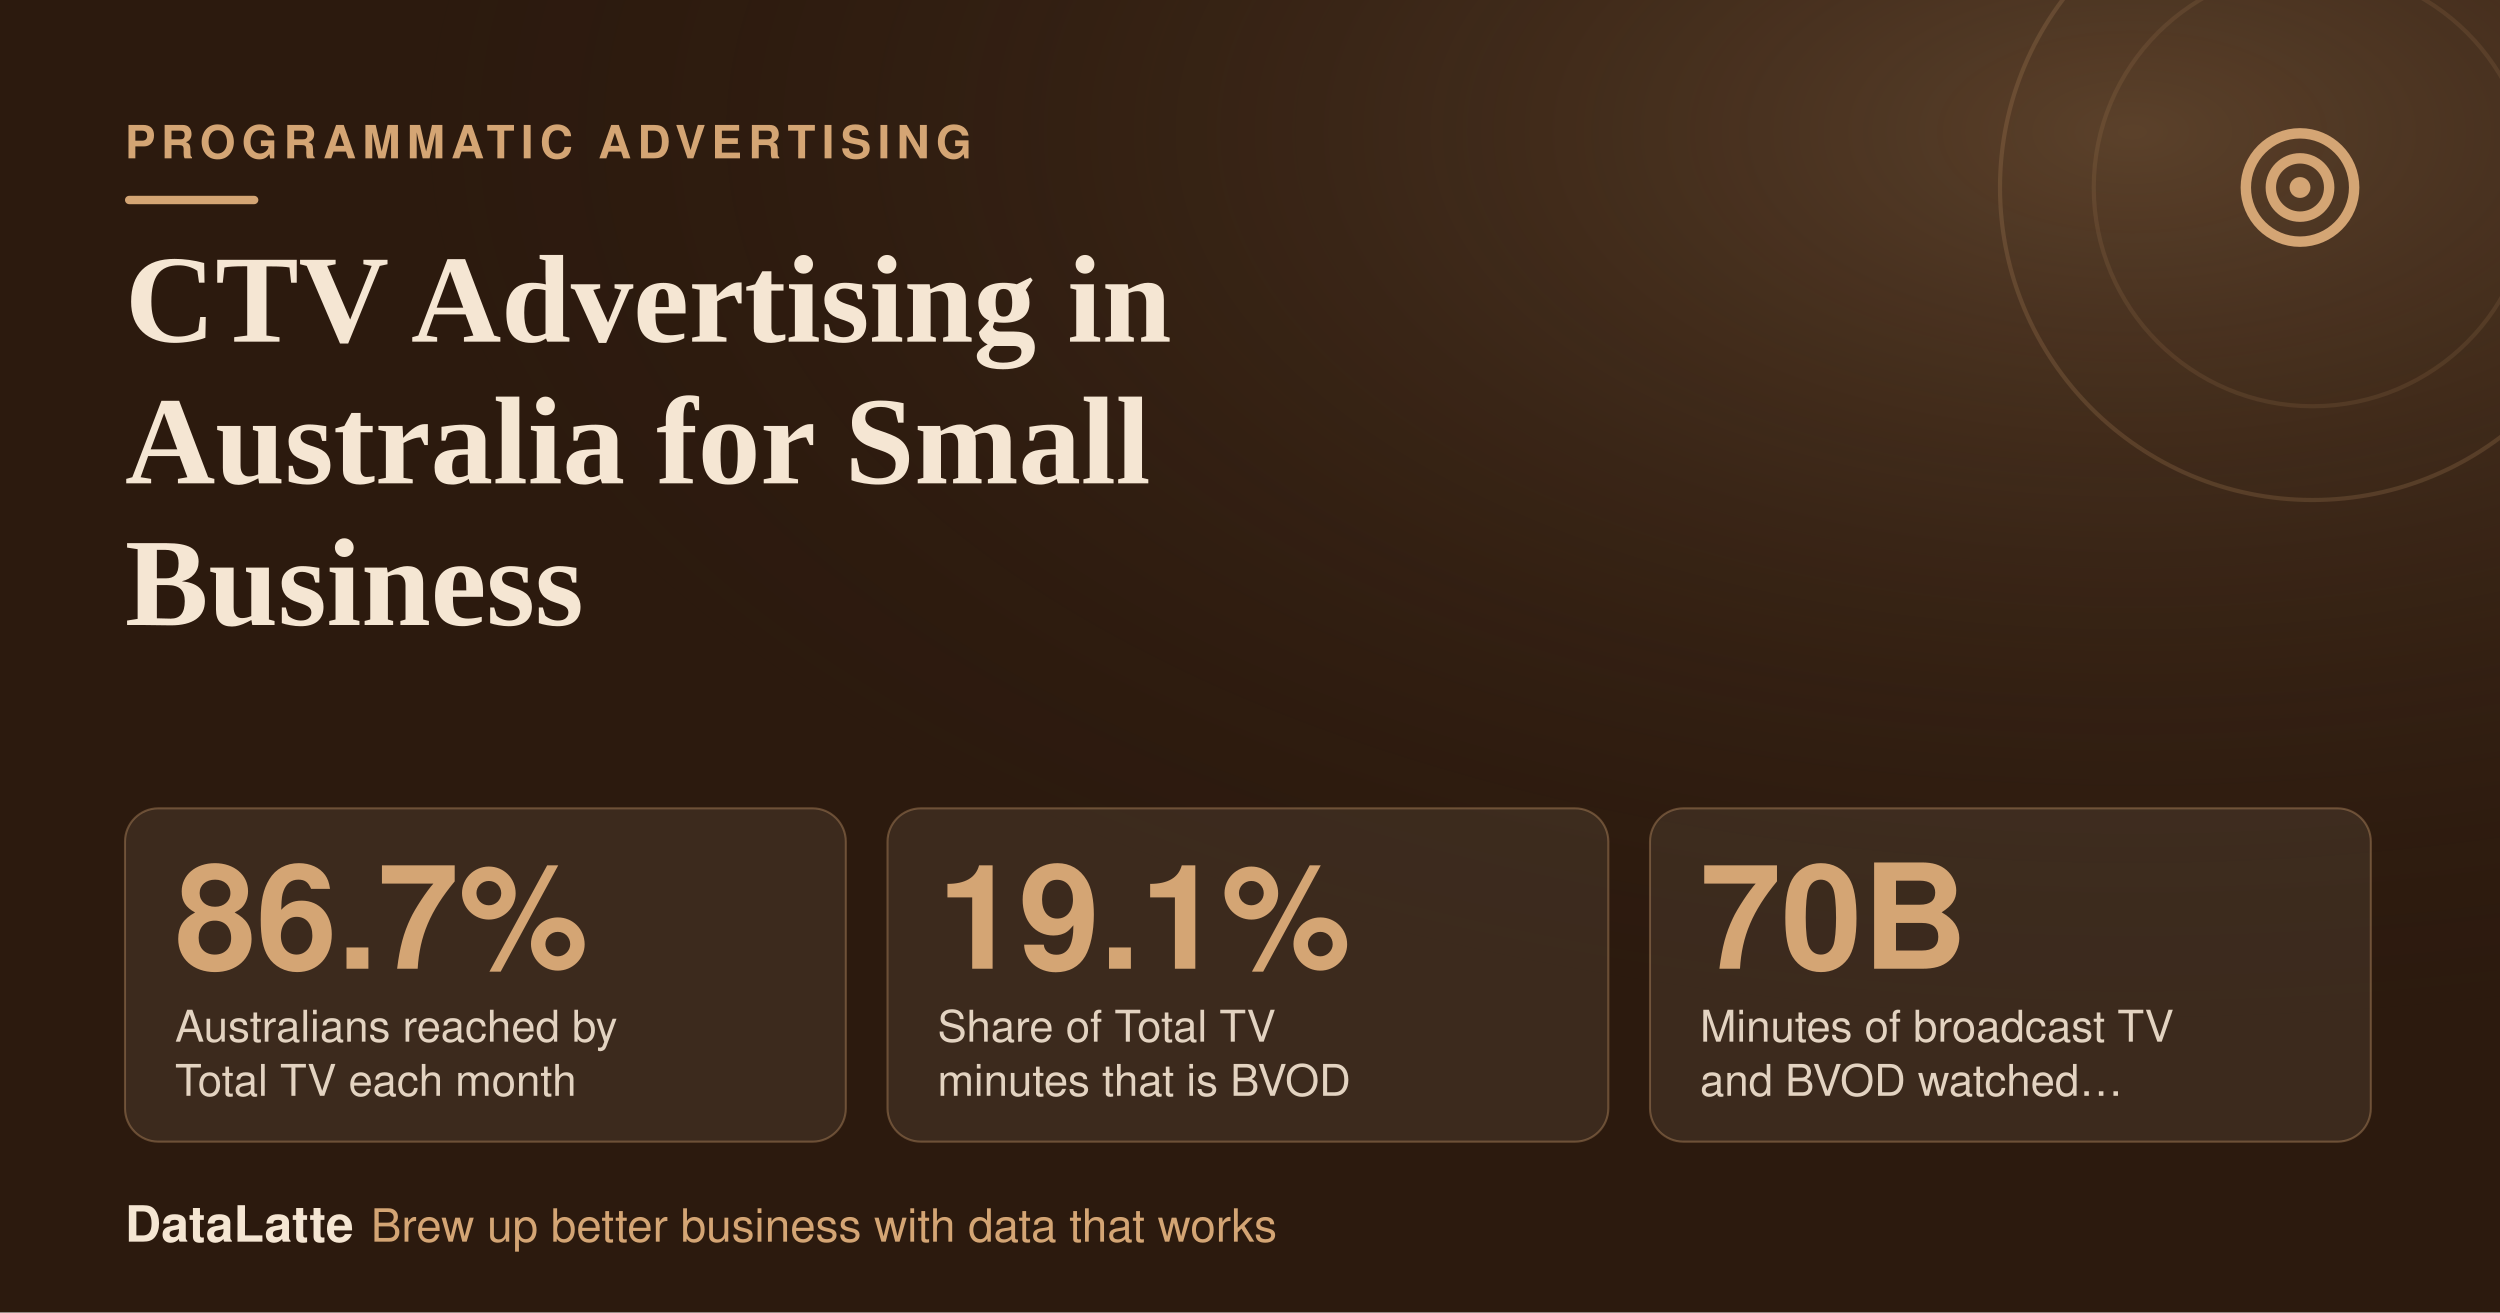
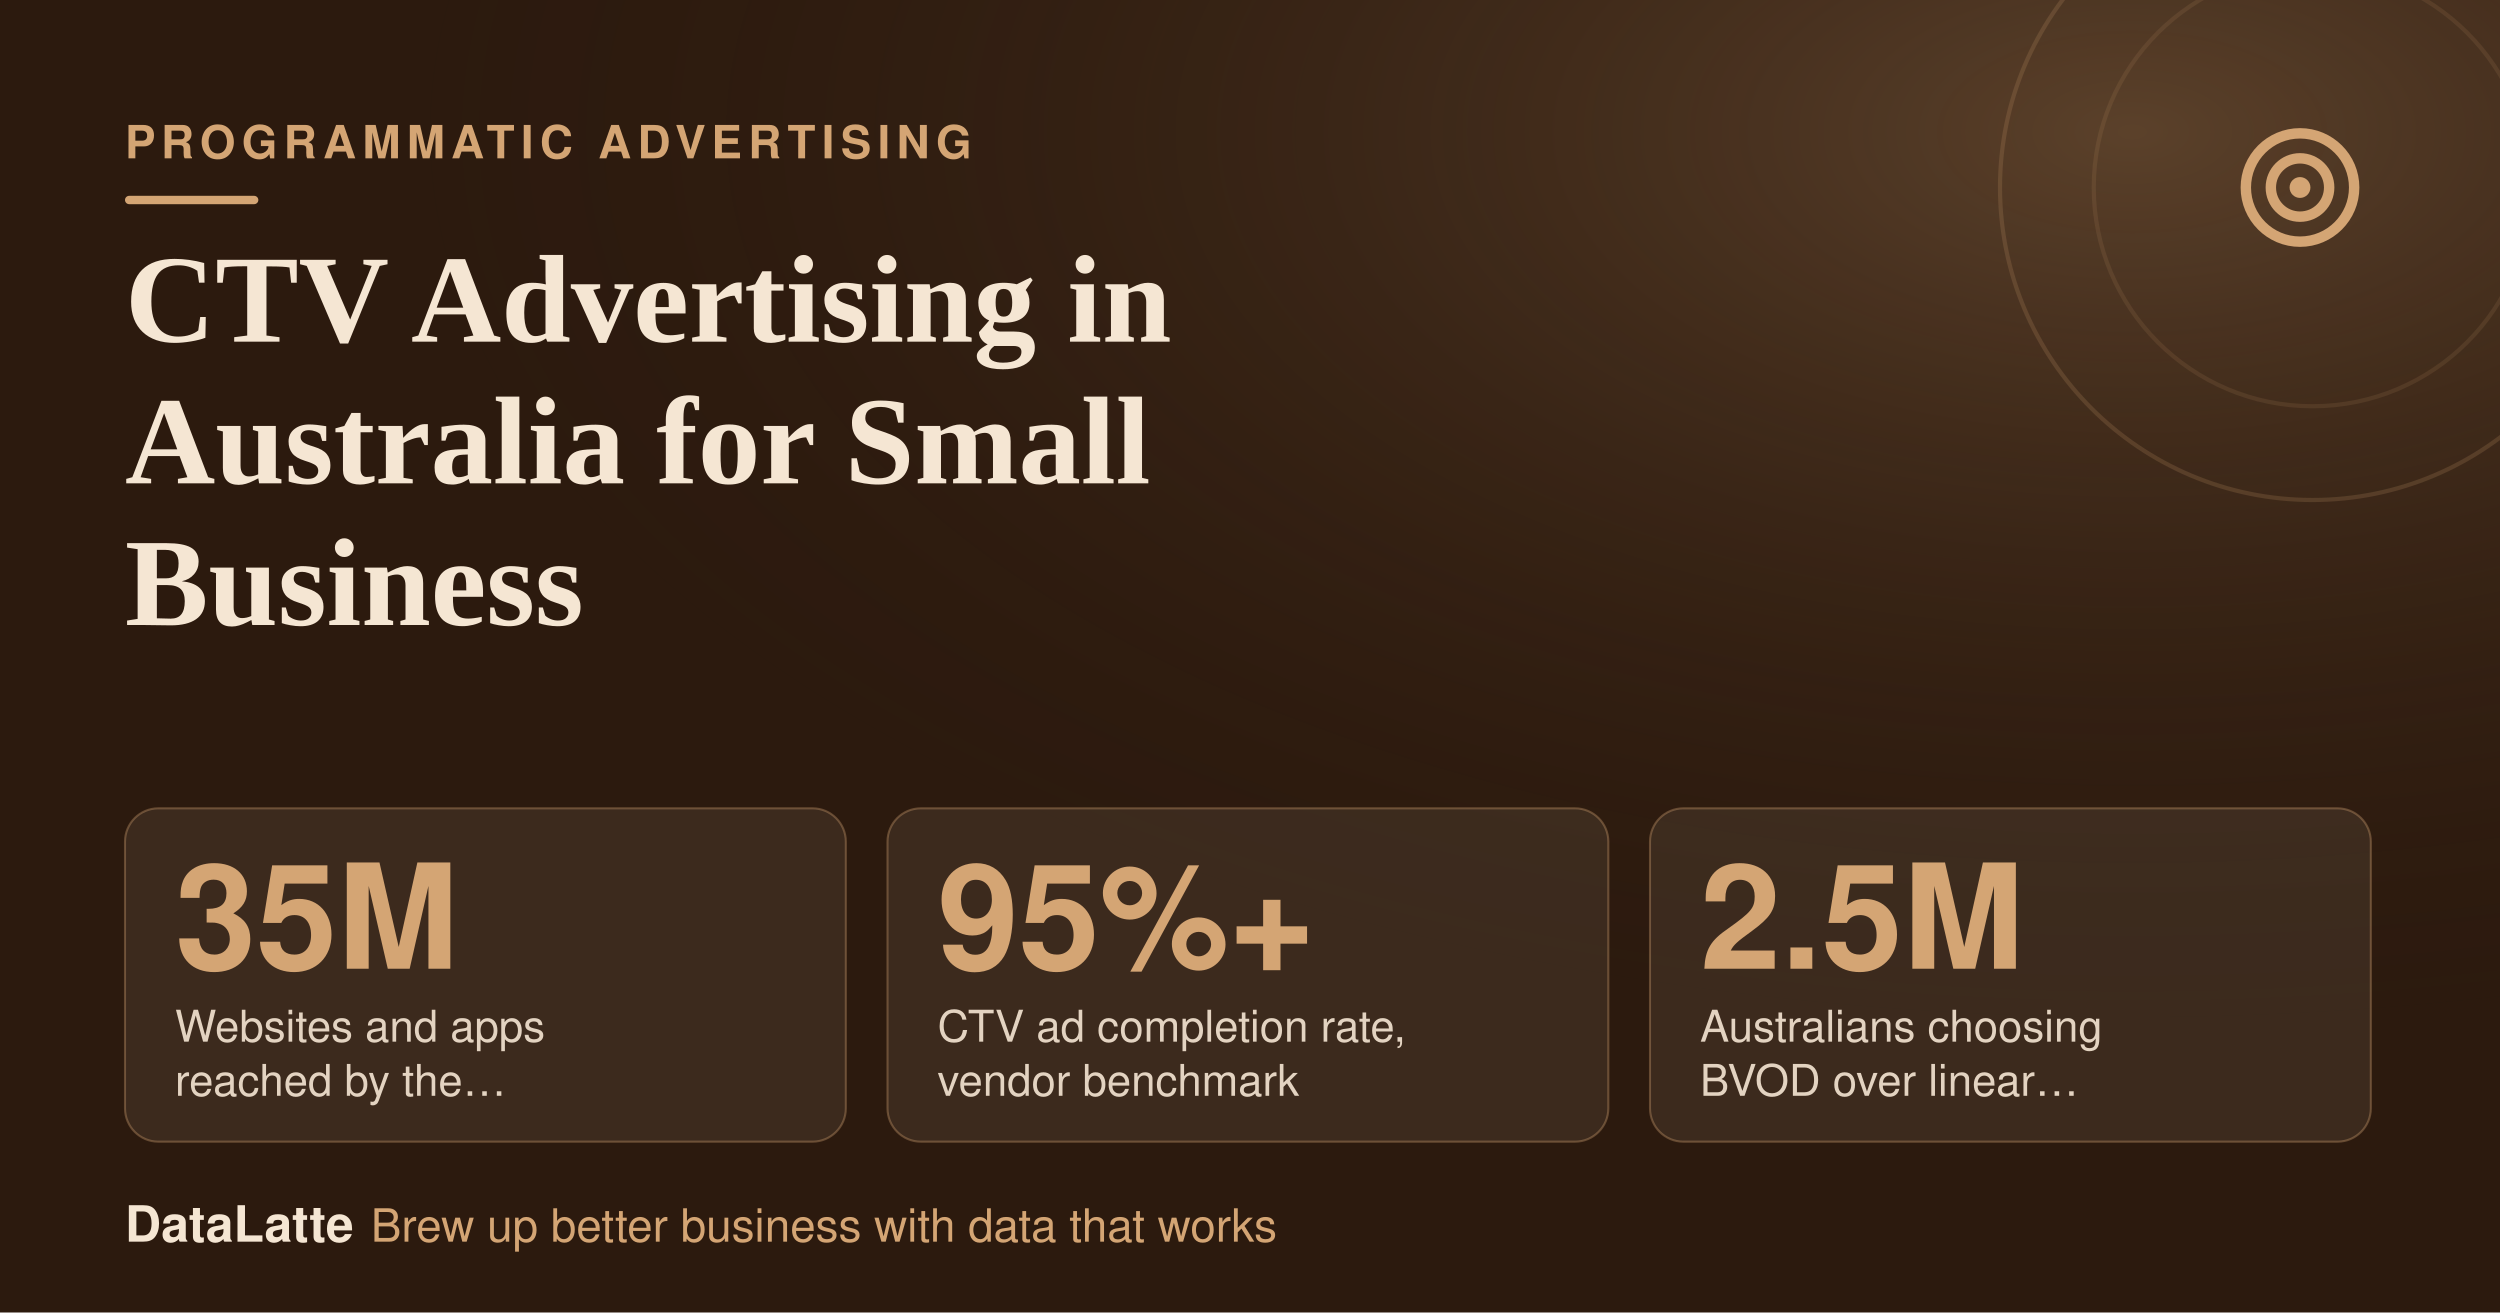
<svg xmlns="http://www.w3.org/2000/svg" width="1200" height="630" viewBox="0 0 1200 630" role="img" aria-label="CTV Advertising in Australia for Small Business">
  <defs>
    <radialGradient id="g" cx="85%" cy="10%" r="70%">
      <stop offset="0" stop-color="#d4a574" stop-opacity="0.28" />
      <stop offset="1" stop-color="#2c1a0e" stop-opacity="0" />
    </radialGradient>
  </defs>
  <rect width="1200" height="630" fill="#2c1a0e" />
  <rect width="1200" height="630" fill="url(#g)" />
  <circle cx="1110" cy="90" r="150" fill="none" stroke="#d4a574" stroke-opacity="0.18" stroke-width="2" />
  <circle cx="1110" cy="90" r="105" fill="none" stroke="#d4a574" stroke-opacity="0.12" stroke-width="2" />
  <g transform="translate(1076 62) scale(1.0)">
    <circle cx="28" cy="28" r="26" fill="none" stroke="#d4a574" stroke-width="5" />
    <circle cx="28" cy="28" r="14" fill="none" stroke="#d4a574" stroke-width="5" />
    <circle cx="28" cy="28" r="5" fill="#d4a574" />
  </g>
  <text x="60" y="76" font-family="Helvetica, Arial, sans-serif" font-size="22" font-weight="700" fill="#d4a574" letter-spacing="3">PROGRAMMATIC ADVERTISING</text>
  <rect x="60" y="94" width="64" height="4" rx="2" fill="#d4a574" />
  <text x="60" y="164" font-family="Georgia, 'Times New Roman', serif" font-size="60" font-weight="700" fill="#f5e6d3">CTV Advertising in</text>
  <text x="60" y="232" font-family="Georgia, 'Times New Roman', serif" font-size="60" font-weight="700" fill="#f5e6d3">Australia for Small</text>
  <text x="60" y="300" font-family="Georgia, 'Times New Roman', serif" font-size="60" font-weight="700" fill="#f5e6d3">Business</text>
  <rect x="60" y="388" width="346" height="160" rx="16" fill="#f5e6d3" fill-opacity="0.08" stroke="#d4a574" stroke-opacity="0.35" />
-   <text x="84" y="465" font-family="Helvetica, Arial, sans-serif" font-size="70" font-weight="800" fill="#d4a574">86.7%</text>
-   <text x="84" y="500" font-family="Helvetica, Arial, sans-serif" font-size="21" fill="#f5e6d3" fill-opacity="0.9">Australians reached by</text>
-   <text x="84" y="526" font-family="Helvetica, Arial, sans-serif" font-size="21" fill="#f5e6d3" fill-opacity="0.9">Total TV each month</text>
+   <text x="84" y="465" font-family="Helvetica, Arial, sans-serif" font-size="70" font-weight="800" fill="#d4a574">35M</text>
+   <text x="84" y="500" font-family="Helvetica, Arial, sans-serif" font-size="21" fill="#f5e6d3" fill-opacity="0.9">Websites and apps</text>
+   <text x="84" y="526" font-family="Helvetica, Arial, sans-serif" font-size="21" fill="#f5e6d3" fill-opacity="0.9">reached by the…</text>
  <rect x="426" y="388" width="346" height="160" rx="16" fill="#f5e6d3" fill-opacity="0.08" stroke="#d4a574" stroke-opacity="0.35" />
-   <text x="450" y="465" font-family="Helvetica, Arial, sans-serif" font-size="70" font-weight="800" fill="#d4a574">19.1%</text>
-   <text x="450" y="500" font-family="Helvetica, Arial, sans-serif" font-size="21" fill="#f5e6d3" fill-opacity="0.9">Share of Total TV</text>
-   <text x="450" y="526" font-family="Helvetica, Arial, sans-serif" font-size="21" fill="#f5e6d3" fill-opacity="0.9">minutes that is BVOD</text>
+   <text x="450" y="465" font-family="Helvetica, Arial, sans-serif" font-size="70" font-weight="800" fill="#d4a574">95%+</text>
+   <text x="450" y="500" font-family="Helvetica, Arial, sans-serif" font-size="21" fill="#f5e6d3" fill-opacity="0.9">CTV ad completion rate,</text>
+   <text x="450" y="526" font-family="Helvetica, Arial, sans-serif" font-size="21" fill="#f5e6d3" fill-opacity="0.9">vendor benchmark</text>
  <rect x="792" y="388" width="346" height="160" rx="16" fill="#f5e6d3" fill-opacity="0.08" stroke="#d4a574" stroke-opacity="0.35" />
-   <text x="816" y="465" font-family="Helvetica, Arial, sans-serif" font-size="70" font-weight="800" fill="#d4a574">70B</text>
-   <text x="816" y="500" font-family="Helvetica, Arial, sans-serif" font-size="21" fill="#f5e6d3" fill-opacity="0.9">Minutes of broadcast TV</text>
-   <text x="816" y="526" font-family="Helvetica, Arial, sans-serif" font-size="21" fill="#f5e6d3" fill-opacity="0.9">and BVOD watched…</text>
+   <text x="816" y="465" font-family="Helvetica, Arial, sans-serif" font-size="70" font-weight="800" fill="#d4a574">2.5M</text>
+   <text x="816" y="500" font-family="Helvetica, Arial, sans-serif" font-size="21" fill="#f5e6d3" fill-opacity="0.9">Australians choosing</text>
+   <text x="816" y="526" font-family="Helvetica, Arial, sans-serif" font-size="21" fill="#f5e6d3" fill-opacity="0.9">BVOD over linear…</text>
  <text x="60" y="596" font-family="Helvetica, Arial, sans-serif" font-size="24" font-weight="700" fill="#f5e6d3">DataLatte</text>
  <text x="178" y="596" font-family="Helvetica, Arial, sans-serif" font-size="22" fill="#d4a574">Brew up better business with data that works</text>
</svg>
